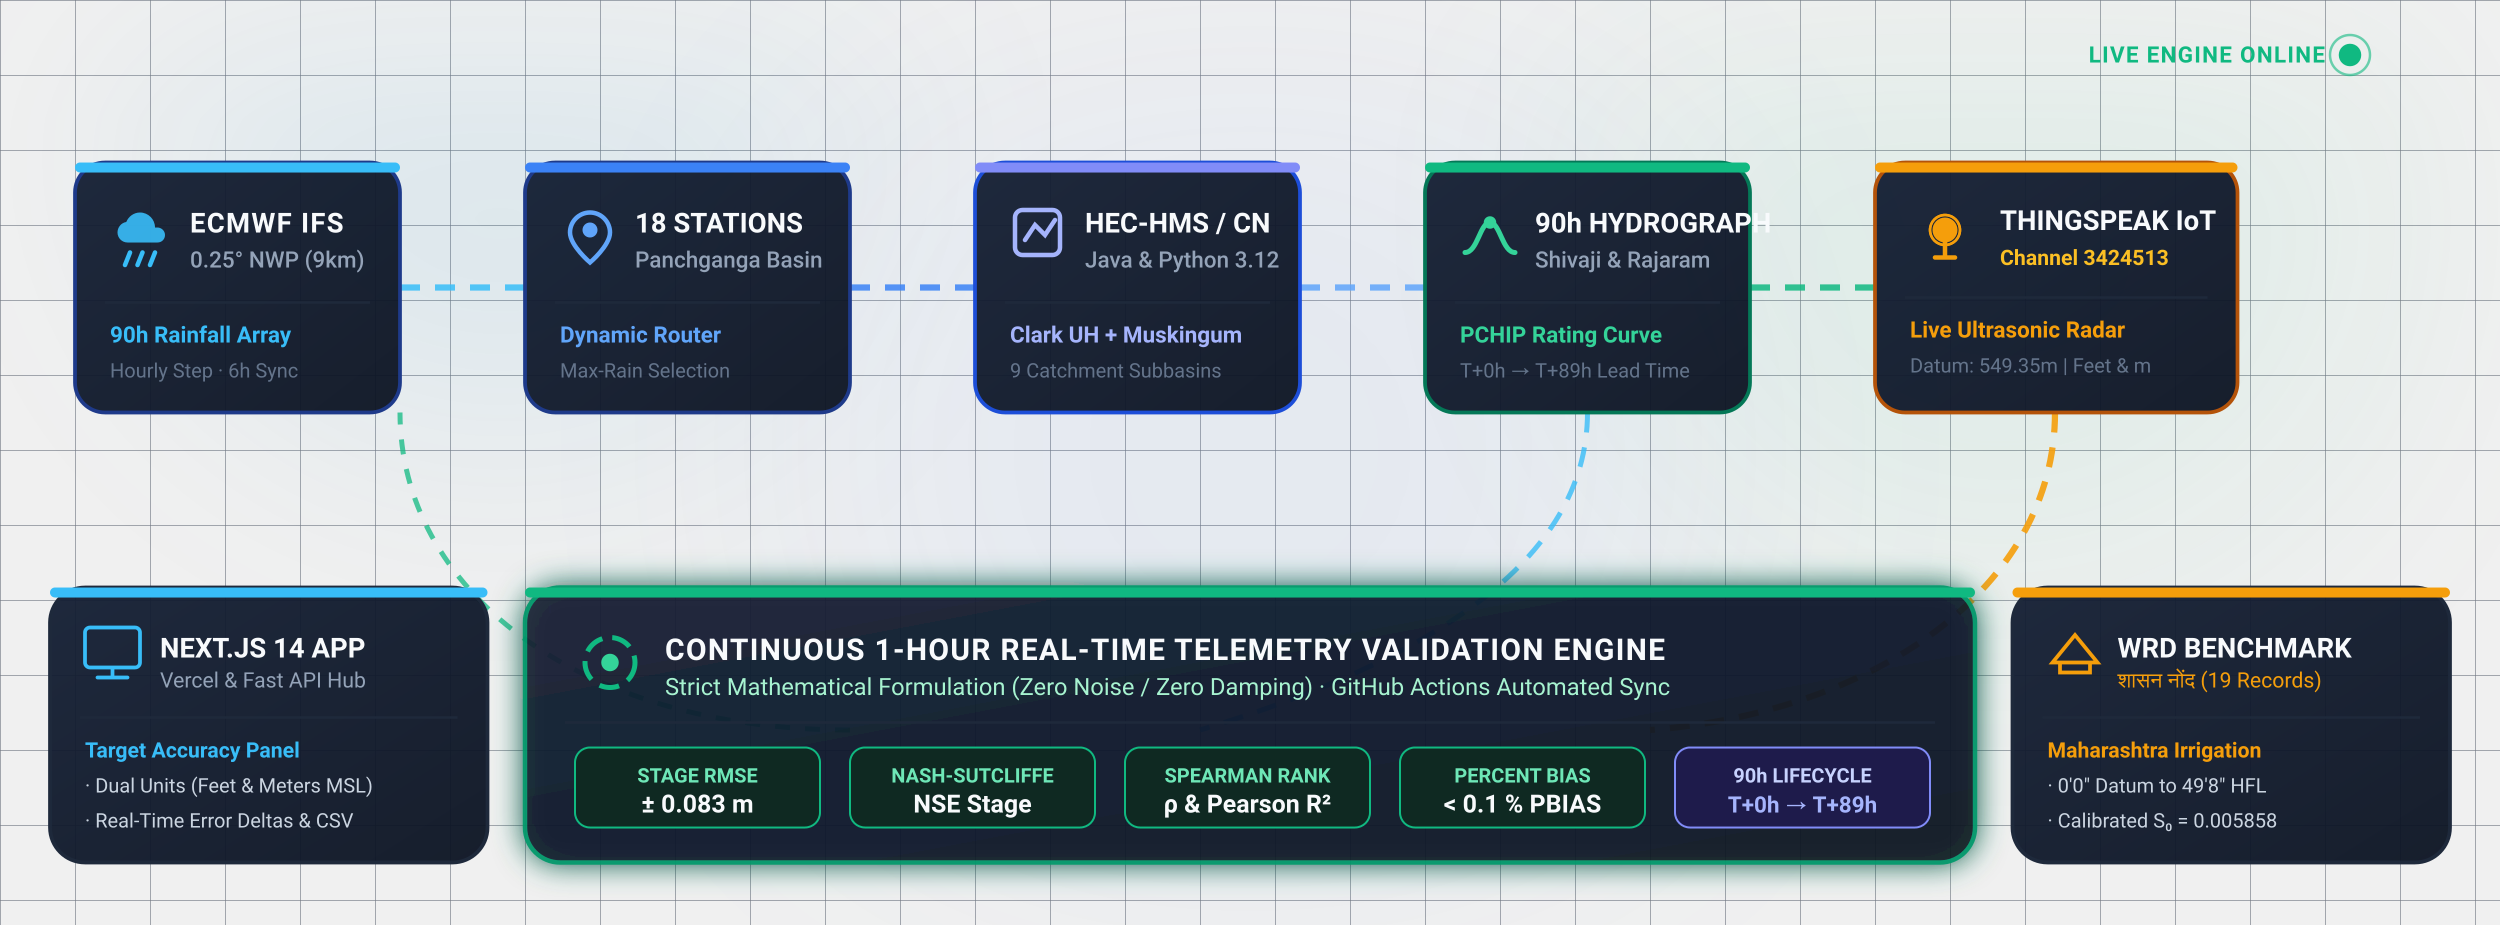
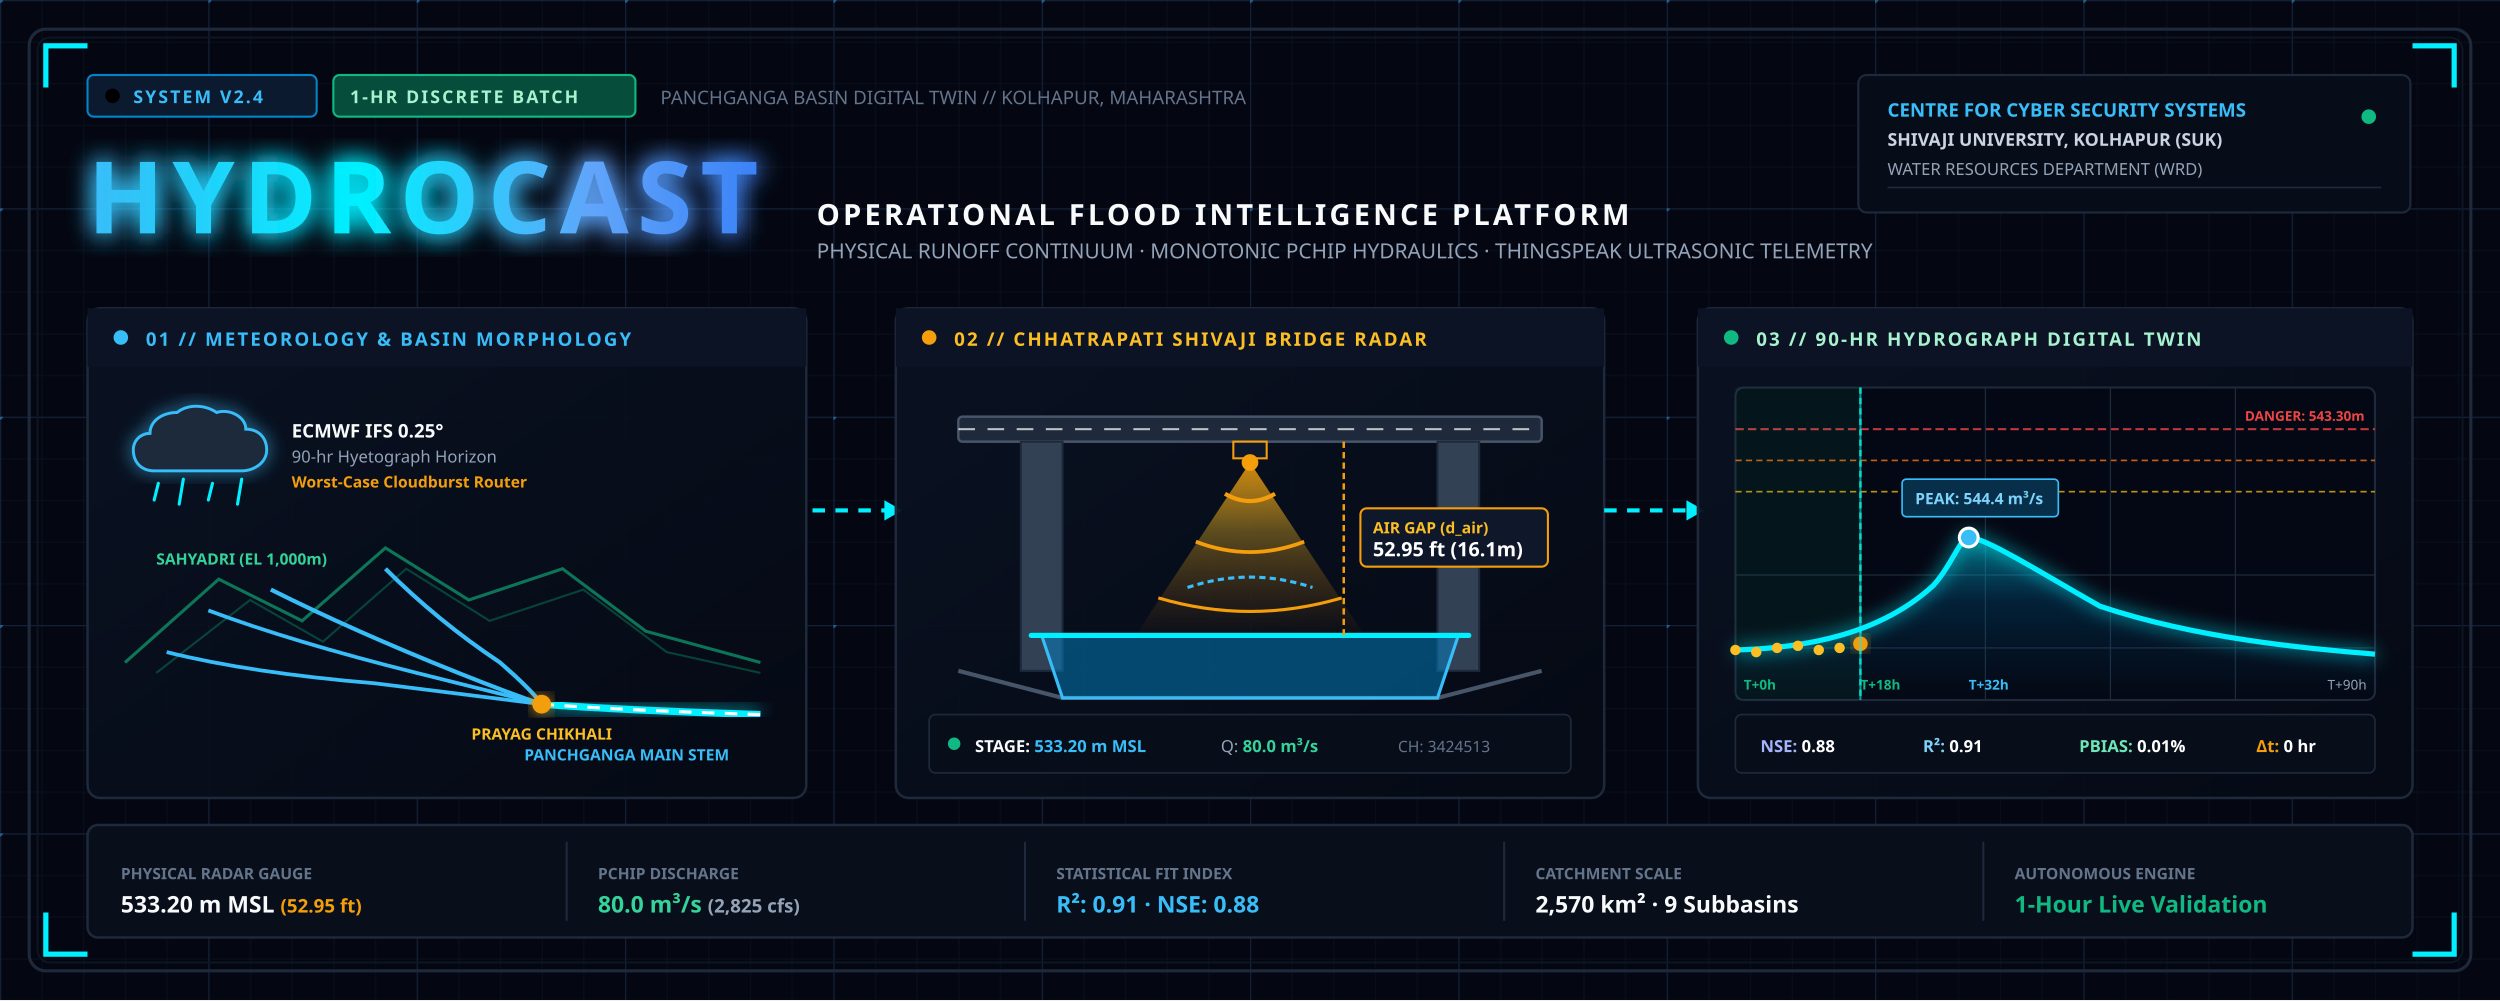
- <svg xmlns="http://www.w3.org/2000/svg" viewBox="0 0 1000 370" width="100%" height="100%" style="background: linear-gradient(135deg, #070d18 0%, #0c1527 50%, #091122 100%); border-radius: 16px; border: 1px solid #1e293b; font-family: -apple-system, BlinkMacSystemFont, 'Segoe UI', Roboto, Helvetica, Arial, sans-serif;">
+ <svg xmlns="http://www.w3.org/2000/svg" viewBox="0 0 1200 480" width="100%" height="100%" style="background: #040711; font-family: 'JetBrains Mono', 'Segoe UI', -apple-system, monospace; border-radius: 12px; border: 1px solid #1e293b;">
  <defs>
-     <pattern id="grid" width="30" height="30" patternUnits="userSpaceOnUse">
-       <path d="M 30 0 L 0 0 0 30" fill="none" stroke="#1e293b" stroke-width="0.5" stroke-opacity="0.6" />
+     <pattern id="hud-grid-fine" width="20" height="20" patternUnits="userSpaceOnUse">
+       <path d="M 20 0 L 0 0 0 20" fill="none" stroke="#0c1424" stroke-width="0.6" />
+     </pattern>
+     <pattern id="hud-grid-major" width="100" height="100" patternUnits="userSpaceOnUse">
+       <rect width="100" height="100" fill="url(#hud-grid-fine)" />
+       <path d="M 100 0 L 0 0 0 100" fill="none" stroke="#132038" stroke-width="1.2" />
+       <circle cx="0" cy="0" r="1.5" fill="#38bdf8" opacity="0.4" />
    </pattern>
    <filter id="glow-cyan" x="-20%" y="-20%" width="140%" height="140%">
-       <feGaussianBlur stdDeviation="6" result="blur" />
-       <feComposite in="SourceGraphic" in2="blur" operator="over" />
-     </filter>
-     <filter id="glow-blue" x="-20%" y="-20%" width="140%" height="140%">
-       <feGaussianBlur stdDeviation="6" result="blur" />
-       <feComposite in="SourceGraphic" in2="blur" operator="over" />
-     </filter>
-     <filter id="glow-emerald" x="-20%" y="-20%" width="140%" height="140%">
-       <feGaussianBlur stdDeviation="6" result="blur" />
-       <feComposite in="SourceGraphic" in2="blur" operator="over" />
+       <feGaussianBlur stdDeviation="4" result="blur" />
+       <feMerge>
+         <feMergeNode in="blur" />
+         <feMergeNode in="SourceGraphic" />
+       </feMerge>
+     </filter>
+     <filter id="glow-neon" x="-30%" y="-30%" width="160%" height="160%">
+       <feGaussianBlur stdDeviation="6" result="blur1" />
+       <feGaussianBlur stdDeviation="2" result="blur2" />
+       <feMerge>
+         <feMergeNode in="blur1" />
+         <feMergeNode in="blur2" />
+         <feMergeNode in="SourceGraphic" />
+       </feMerge>
    </filter>
    <filter id="glow-amber" x="-20%" y="-20%" width="140%" height="140%">
-       <feGaussianBlur stdDeviation="6" result="blur" />
-       <feComposite in="SourceGraphic" in2="blur" operator="over" />
-     </filter>
-     <linearGradient id="stream-gradient" x1="0%" y1="0%" x2="100%" y2="0%">
+       <feGaussianBlur stdDeviation="4" result="blur" />
+       <feMerge>
+         <feMergeNode in="blur" />
+         <feMergeNode in="SourceGraphic" />
+       </feMerge>
+     </filter>
+     <filter id="glow-green" x="-30%" y="-30%" width="160%" height="160%">
+       <feGaussianBlur stdDeviation="4" result="blur" />
+       <feMerge>
+         <feMergeNode in="blur" />
+         <feMergeNode in="SourceGraphic" />
+       </feMerge>
+     </filter>
+     <linearGradient id="brand-grad" x1="0%" y1="0%" x2="100%" y2="0%">
      <stop offset="0%" stop-color="#38bdf8" />
-       <stop offset="50%" stop-color="#3b82f6" />
-       <stop offset="100%" stop-color="#10b981" />
-     </linearGradient>
-     <linearGradient id="radar-beam" x1="0%" y1="0%" x2="0%" y2="100%">
-       <stop offset="0%" stop-color="#f59e0b" stop-opacity="0.8" />
-       <stop offset="100%" stop-color="#f59e0b" stop-opacity="0.05" />
-     </linearGradient>
-     <linearGradient id="card-grad" x1="0%" y1="0%" x2="100%" y2="100%">
-       <stop offset="0%" stop-color="#131e33" stop-opacity="0.95" />
-       <stop offset="100%" stop-color="#0b1322" stop-opacity="0.95" />
+       <stop offset="40%" stop-color="#00f0ff" />
+       <stop offset="75%" stop-color="#60a5fa" />
+       <stop offset="100%" stop-color="#3b82f6" />
+     </linearGradient>
+     <linearGradient id="hydro-fill" x1="0%" y1="0%" x2="0%" y2="100%">
+       <stop offset="0%" stop-color="#00f0ff" stop-opacity="0.5" />
+       <stop offset="40%" stop-color="#0284c7" stop-opacity="0.2" />
+       <stop offset="100%" stop-color="#0369a1" stop-opacity="0.0" />
+     </linearGradient>
+     <linearGradient id="radar-cone" x1="0%" y1="0%" x2="0%" y2="100%">
+       <stop offset="0%" stop-color="#f59e0b" stop-opacity="0.85" />
+       <stop offset="40%" stop-color="#fbbf24" stop-opacity="0.35" />
+       <stop offset="100%" stop-color="#d97706" stop-opacity="0.02" />
+     </linearGradient>
+     <linearGradient id="card-panel" x1="0%" y1="0%" x2="100%" y2="100%">
+       <stop offset="0%" stop-color="#0a1222" stop-opacity="0.95" />
+       <stop offset="100%" stop-color="#050a14" stop-opacity="0.95" />
    </linearGradient>
    <style>
-       .flow-line {
-         stroke-dasharray: 8 6;
-         animation: dashFlow 20s linear infinite;
-       }
-       .flow-line-reverse {
-         stroke-dasharray: 6 6;
-         animation: dashFlowRev 15s linear infinite;
-       }
-       @keyframes dashFlow {
-         from { stroke-dashoffset: 400; }
+       @keyframes radarBeamScan {
+         0% { transform: translateY(0) scaleX(0.2); opacity: 1; }
+         60% { opacity: 0.8; }
+         100% { transform: translateY(130px) scaleX(1.3); opacity: 0; }
+       }
+       @keyframes dataStreamPulse {
+         from { stroke-dashoffset: 300; }
        to { stroke-dashoffset: 0; }
      }
-       @keyframes dashFlowRev {
-         from { stroke-dashoffset: 0; }
-         to { stroke-dashoffset: 300; }
-       }
-       .pulse-sonar {
-         transform-origin: 822px 105px;
-         animation: sonarWave 2.8s cubic-bezier(0.2, 0.8, 0.4, 1) infinite;
-       }
-       .pulse-sonar-delayed {
-         transform-origin: 822px 105px;
-         animation: sonarWave 2.8s cubic-bezier(0.2, 0.8, 0.4, 1) 1.4s infinite;
-       }
-       @keyframes sonarWave {
-         0% { r: 6px; opacity: 1; stroke-width: 2.5; }
-         100% { r: 38px; opacity: 0; stroke-width: 0.5; }
-       }
-       .loop-spin {
-         transform-origin: 500px 292px;
-         animation: spinClockwise 8s linear infinite;
-       }
-       @keyframes spinClockwise {
-         100% { transform: rotate(360deg); }
-       }
-       .beacon-dot {
-         animation: beaconGlow 2s ease-in-out infinite alternate;
-       }
-       @keyframes beaconGlow {
-         0% { opacity: 0.4; filter: drop-shadow(0 0 1px #10b981); }
-         100% { opacity: 1; filter: drop-shadow(0 0 8px #10b981); }
-       }
-       .water-ripple {
-         animation: waveShift 4s ease-in-out infinite alternate;
-       }
-       @keyframes waveShift {
-         0% { transform: translateY(0px); }
-         100% { transform: translateY(3px); }
-       }
+       @keyframes pingStatus {
+         0%, 100% { r: 4px; fill: #10b981; filter: drop-shadow(0 0 6px #10b981); }
+         50% { r: 6.5px; fill: #34d399; filter: drop-shadow(0 0 12px #34d399); }
+       }
+       @keyframes waterGlance {
+         0% { transform: translateX(0); }
+         50% { transform: translateX(8px); }
+         100% { transform: translateX(0); }
+       }
+       @keyframes rainDrop {
+         0% { transform: translateY(-10px); opacity: 0; }
+         50% { opacity: 1; }
+         100% { transform: translateY(45px); opacity: 0; }
+       }
+       @keyframes scanSweep {
+         0% { transform: translateX(0); }
+         100% { transform: translateX(95px); }
+       }
+       .radar-wave-1 { animation: radarBeamScan 2s cubic-bezier(0.2, 0.7, 0.4, 1) infinite; }
+       .radar-wave-2 { animation: radarBeamScan 2s cubic-bezier(0.2, 0.7, 0.4, 1) 0.65s infinite; }
+       .radar-wave-3 { animation: radarBeamScan 2s cubic-bezier(0.2, 0.7, 0.4, 1) 1.3s infinite; }
+       .data-flow { stroke-dasharray: 6 5; animation: dataStreamPulse 6s linear infinite; }
+       .live-dot { animation: pingStatus 1.5s infinite; }
+       .water-anim { animation: waterGlance 3s ease-in-out infinite; }
+       .rain-p1 { animation: rainDrop 1.6s ease-in infinite; }
+       .rain-p2 { animation: rainDrop 1.6s ease-in 0.5s infinite; }
+       .rain-p3 { animation: rainDrop 1.6s ease-in 1s infinite; }
+       .oscilloscope-scan { animation: scanSweep 8s ease-in-out infinite alternate; }
    </style>
  </defs>
-   <rect width="1000" height="370" fill="url(#grid)" />
-   <circle cx="200" cy="40" r="140" fill="#0284c7" opacity="0.08" filter="blur(50px)" />
-   <circle cx="500" cy="180" r="180" fill="#3b82f6" opacity="0.06" filter="blur(60px)" />
-   <circle cx="800" cy="80" r="160" fill="#10b981" opacity="0.07" filter="blur(50px)" />
-   <g fill="none">
-     <path d="M 160 115 L 210 115" stroke="#38bdf8" stroke-width="2.5" class="flow-line" opacity="0.85" />
-     <path d="M 340 115 L 390 115" stroke="#3b82f6" stroke-width="2.5" class="flow-line" opacity="0.85" />
-     <path d="M 520 115 L 570 115" stroke="#60a5fa" stroke-width="2.5" class="flow-line" opacity="0.85" />
-     <path d="M 700 115 L 750 115" stroke="#10b981" stroke-width="2.5" class="flow-line" opacity="0.85" />
-     <path d="M 822 165 C 822 235, 750 285, 660 292" stroke="#f59e0b" stroke-width="2.5" class="flow-line" opacity="0.9" />
-     <path d="M 635 165 C 635 225, 570 265, 480 292" stroke="#38bdf8" stroke-width="2" class="flow-line" opacity="0.8" />
-     <path d="M 340 292 C 230 292, 160 235, 160 165" stroke="#10b981" stroke-width="2" class="flow-line-reverse" opacity="0.75" />
-   </g>
-   <g transform="translate(30, 65)">
-     <rect width="130" height="100" rx="12" fill="url(#card-grad)" stroke="#1e3a8a" stroke-width="1.5" />
-     <rect x="0" y="0" width="130" height="4" rx="2" fill="#38bdf8" />
-     <g transform="translate(14, 16)">
-       <path d="M 18 10 C 18 6.7 15.3 4 12 4 C 9.5 4 7.4 5.6 6.5 7.8 C 4.5 8.1 3 9.9 3 12 C 3 14.2 4.8 16 7 16 L 19 16 C 20.7 16 22 14.7 22 13 C 22 11.4 20.7 10.1 19.1 10 Z" fill="#38bdf8" opacity="0.9" />
-       <line x1="8" y1="20" x2="6" y2="25" stroke="#38bdf8" stroke-width="1.8" stroke-linecap="round" class="water-ripple" />
-       <line x1="13" y1="20" x2="11" y2="25" stroke="#38bdf8" stroke-width="1.8" stroke-linecap="round" class="water-ripple" style="animation-delay: 0.5s;" />
-       <line x1="18" y1="20" x2="16" y2="25" stroke="#38bdf8" stroke-width="1.8" stroke-linecap="round" class="water-ripple" style="animation-delay: 0.9s;" />
-     </g>
-     <text x="46" y="28" fill="#f8fafc" font-size="11" font-weight="700" letter-spacing="0.5">ECMWF IFS</text>
-     <text x="46" y="42" fill="#94a3b8" font-size="9" font-weight="500">0.25° NWP (9km)</text>
-     <line x1="12" y1="56" x2="118" y2="56" stroke="#1e293b" stroke-width="1" />
-     <text x="14" y="72" fill="#38bdf8" font-size="9" font-weight="600">90h Rainfall Array</text>
-     <text x="14" y="86" fill="#64748b" font-size="8">Hourly Step · 6h Sync</text>
-   </g>
-   <g transform="translate(210, 65)">
-     <rect width="130" height="100" rx="12" fill="url(#card-grad)" stroke="#1e3a8a" stroke-width="1.5" />
-     <rect x="0" y="0" width="130" height="4" rx="2" fill="#3b82f6" />
-     <g transform="translate(14, 18)">
-       <path d="M 12 2 C 7.6 2 4 5.6 4 10 C 4 15.2 12 22 12 22 C 12 22 20 15.2 20 10 C 20 5.6 16.4 2 12 2 Z" fill="none" stroke="#60a5fa" stroke-width="1.8" />
-       <circle cx="12" cy="9" r="3" fill="#60a5fa" />
-     </g>
-     <text x="44" y="28" fill="#f8fafc" font-size="11" font-weight="700">18 STATIONS</text>
-     <text x="44" y="42" fill="#94a3b8" font-size="9" font-weight="500">Panchganga Basin</text>
-     <line x1="12" y1="56" x2="118" y2="56" stroke="#1e293b" stroke-width="1" />
-     <text x="14" y="72" fill="#60a5fa" font-size="9" font-weight="600">Dynamic Router</text>
-     <text x="14" y="86" fill="#64748b" font-size="8">Max-Rain Selection</text>
-   </g>
-   <g transform="translate(390, 65)">
-     <rect width="130" height="100" rx="12" fill="url(#card-grad)" stroke="#1d4ed8" stroke-width="1.5" />
-     <rect x="0" y="0" width="130" height="4" rx="2" fill="#818cf8" />
-     <g transform="translate(14, 16)">
-       <rect x="2" y="3" width="18" height="18" rx="3" fill="none" stroke="#a5b4fc" stroke-width="1.8" />
-       <path d="M 6 15 L 10 9 L 14 13 L 18 7" fill="none" stroke="#a5b4fc" stroke-width="1.8" stroke-linecap="round" />
-     </g>
-     <text x="44" y="28" fill="#f8fafc" font-size="11" font-weight="700">HEC-HMS / CN</text>
-     <text x="44" y="42" fill="#94a3b8" font-size="9" font-weight="500">Java &amp; Python 3.12</text>
-     <line x1="12" y1="56" x2="118" y2="56" stroke="#1e293b" stroke-width="1" />
-     <text x="14" y="72" fill="#a5b4fc" font-size="9" font-weight="600">Clark UH + Muskingum</text>
-     <text x="14" y="86" fill="#64748b" font-size="8">9 Catchment Subbasins</text>
-   </g>
-   <g transform="translate(570, 65)">
-     <rect width="130" height="100" rx="12" fill="url(#card-grad)" stroke="#047857" stroke-width="1.5" />
-     <rect x="0" y="0" width="130" height="4" rx="2" fill="#10b981" />
-     <g transform="translate(14, 18)">
-       <path d="M 2 18 C 7 18 8 6 12 6 C 16 6 17 18 22 18" fill="none" stroke="#34d399" stroke-width="2" stroke-linecap="round" />
-       <circle cx="12" cy="6" r="2.5" fill="#34d399" />
-     </g>
-     <text x="44" y="28" fill="#f8fafc" font-size="11" font-weight="700">90h HYDROGRAPH</text>
-     <text x="44" y="42" fill="#94a3b8" font-size="9" font-weight="500">Shivaji &amp; Rajaram</text>
-     <line x1="12" y1="56" x2="118" y2="56" stroke="#1e293b" stroke-width="1" />
-     <text x="14" y="72" fill="#34d399" font-size="9" font-weight="600">PCHIP Rating Curve</text>
-     <text x="14" y="86" fill="#64748b" font-size="8">T+0h → T+89h Lead Time</text>
-   </g>
-   <g transform="translate(750, 65)">
-     <rect width="145" height="100" rx="12" fill="url(#card-grad)" stroke="#b45309" stroke-width="1.5" />
-     <rect x="0" y="0" width="145" height="4" rx="2" fill="#f59e0b" />
-     <circle cx="28" cy="27" r="6" fill="none" stroke="#f59e0b" class="pulse-sonar" />
-     <circle cx="28" cy="27" r="6" fill="none" stroke="#f59e0b" class="pulse-sonar-delayed" />
-     <g transform="translate(18, 16)">
-       <circle cx="10" cy="11" r="5" fill="#f59e0b" />
-       <path d="M 10 16 L 10 22 M 6 22 L 14 22" stroke="#f59e0b" stroke-width="1.8" stroke-linecap="round" />
-     </g>
-     <text x="50" y="27" fill="#f8fafc" font-size="11" font-weight="700">THINGSPEAK IoT</text>
-     <text x="50" y="41" fill="#fbbf24" font-size="8.5" font-weight="600">Channel 3424513</text>
-     <line x1="12" y1="54" x2="133" y2="54" stroke="#1e293b" stroke-width="1" />
-     <text x="14" y="70" fill="#f59e0b" font-size="9" font-weight="600">Live Ultrasonic Radar</text>
-     <text x="14" y="84" fill="#64748b" font-size="8">Datum: 549.35m | Feet &amp; m</text>
-   </g>
-   <g transform="translate(210, 235)">
-     <rect width="580" height="110" rx="14" fill="url(#card-grad)" stroke="#059669" stroke-width="1.8" filter="url(#glow-emerald)" opacity="0.95" />
-     <rect x="0" y="0" width="580" height="4" rx="2" fill="#10b981" />
-     <g transform="translate(20, 16)">
-       <g transform="translate(14, 14)">
-         <circle cx="0" cy="0" r="10" fill="none" stroke="#10b981" stroke-width="2" stroke-dasharray="8 4" class="loop-spin" />
-         <circle cx="0" cy="0" r="3.5" fill="#34d399" />
-       </g>
-       <text x="36" y="13" fill="#f8fafc" font-size="12" font-weight="700" letter-spacing="0.5">CONTINUOUS 1-HOUR REAL-TIME TELEMETRY VALIDATION ENGINE</text>
-       <text x="36" y="27" fill="#a7f3d0" font-size="9.5">Strict Mathematical Formulation (Zero Noise / Zero Damping) · GitHub Actions Automated Sync</text>
-     </g>
-     <line x1="16" y1="54" x2="564" y2="54" stroke="#1e293b" stroke-width="1" />
-     <g transform="translate(20, 64)">
-       <rect width="98" height="32" rx="6" fill="#0f2922" stroke="#10b981" stroke-width="0.8" />
-       <text x="49" y="14" text-anchor="middle" fill="#6ee7b7" font-size="8" font-weight="600">STAGE RMSE</text>
-       <text x="49" y="26" text-anchor="middle" fill="#f8fafc" font-size="10" font-weight="700">± 0.083 m</text>
-     </g>
-     <g transform="translate(130, 64)">
-       <rect width="98" height="32" rx="6" fill="#0f2922" stroke="#10b981" stroke-width="0.8" />
-       <text x="49" y="14" text-anchor="middle" fill="#6ee7b7" font-size="8" font-weight="600">NASH-SUTCLIFFE</text>
-       <text x="49" y="26" text-anchor="middle" fill="#f8fafc" font-size="10" font-weight="700">NSE Stage</text>
-     </g>
-     <g transform="translate(240, 64)">
-       <rect width="98" height="32" rx="6" fill="#0f2922" stroke="#10b981" stroke-width="0.8" />
-       <text x="49" y="14" text-anchor="middle" fill="#6ee7b7" font-size="8" font-weight="600">SPEARMAN RANK</text>
-       <text x="49" y="26" text-anchor="middle" fill="#f8fafc" font-size="10" font-weight="700">ρ &amp; Pearson R²</text>
-     </g>
-     <g transform="translate(350, 64)">
-       <rect width="98" height="32" rx="6" fill="#0f2922" stroke="#10b981" stroke-width="0.8" />
-       <text x="49" y="14" text-anchor="middle" fill="#6ee7b7" font-size="8" font-weight="600">PERCENT BIAS</text>
-       <text x="49" y="26" text-anchor="middle" fill="#f8fafc" font-size="10" font-weight="700">&lt; 0.1 % PBIAS</text>
-     </g>
-     <g transform="translate(460, 64)">
-       <rect width="102" height="32" rx="6" fill="#1e1b4b" stroke="#818cf8" stroke-width="0.8" />
-       <text x="51" y="14" text-anchor="middle" fill="#c7d2fe" font-size="8" font-weight="600">90h LIFECYCLE</text>
-       <text x="51" y="26" text-anchor="middle" fill="#a5b4fc" font-size="9" font-weight="700">T+0h → T+89h</text>
-     </g>
-   </g>
-   <g transform="translate(20, 235)">
-     <rect width="175" height="110" rx="14" fill="url(#card-grad)" stroke="#1e293b" stroke-width="1.5" />
-     <rect x="0" y="0" width="175" height="4" rx="2" fill="#38bdf8" />
-     <g transform="translate(14, 16)">
-       <rect x="0" y="0" width="22" height="16" rx="2" fill="none" stroke="#38bdf8" stroke-width="1.5" />
-       <line x1="5" y1="20" x2="17" y2="20" stroke="#38bdf8" stroke-width="1.5" stroke-linecap="round" />
-       <line x1="11" y1="16" x2="11" y2="20" stroke="#38bdf8" stroke-width="1.5" />
-       <text x="30" y="12" fill="#f8fafc" font-size="11" font-weight="700">NEXT.JS 14 APP</text>
-       <text x="30" y="24" fill="#94a3b8" font-size="8.5">Vercel &amp; Fast API Hub</text>
-     </g>
-     <line x1="12" y1="52" x2="163" y2="52" stroke="#1e293b" stroke-width="1" />
-     <text x="14" y="68" fill="#38bdf8" font-size="8.5" font-weight="600">Target Accuracy Panel</text>
-     <text x="14" y="82" fill="#cbd5e1" font-size="8">· Dual Units (Feet &amp; Meters MSL)</text>
-     <text x="14" y="96" fill="#cbd5e1" font-size="8">· Real-Time Error Deltas &amp; CSV</text>
-   </g>
-   <g transform="translate(805, 235)">
-     <rect width="175" height="110" rx="14" fill="url(#card-grad)" stroke="#1e293b" stroke-width="1.5" />
-     <rect x="0" y="0" width="175" height="4" rx="2" fill="#f59e0b" />
-     <g transform="translate(14, 16)">
-       <path d="M 2 14 L 11 3 L 20 14 Z M 5 14 L 5 18 L 17 18 L 17 14" fill="none" stroke="#f59e0b" stroke-width="1.5" />
-       <text x="28" y="12" fill="#f8fafc" font-size="11" font-weight="700">WRD BENCHMARK</text>
-       <text x="28" y="24" fill="#f59e0b" font-size="8.5">शासन नोंद (19 Records)</text>
-     </g>
-     <line x1="12" y1="52" x2="163" y2="52" stroke="#1e293b" stroke-width="1" />
-     <text x="14" y="68" fill="#f59e0b" font-size="8.5" font-weight="600">Maharashtra Irrigation</text>
-     <text x="14" y="82" fill="#cbd5e1" font-size="8">· 0'0" Datum to 49'8" HFL</text>
-     <text x="14" y="96" fill="#cbd5e1" font-size="8">· Calibrated S₀ = 0.005858</text>
-   </g>
-   <g transform="translate(940, 22)">
-     <circle cx="0" cy="0" r="4.5" fill="#10b981" class="beacon-dot" />
-     <circle cx="0" cy="0" r="8" fill="none" stroke="#10b981" stroke-width="1" opacity="0.6" />
-     <text x="-10" y="3" text-anchor="end" fill="#10b981" font-size="9" font-weight="700" letter-spacing="0.5">LIVE ENGINE ONLINE</text>
+   <rect width="1200" height="480" fill="#040711" />
+   <rect width="1200" height="480" fill="url(#hud-grid-major)" />
+   <rect x="14" y="14" width="1172" height="452" rx="8" fill="none" stroke="#1e293b" stroke-width="1.5" />
+   <rect x="18" y="18" width="1164" height="444" rx="6" fill="none" stroke="#0e1726" stroke-width="0.8" />
+   <path d="M 22 42 L 22 22 L 42 22" fill="none" stroke="#00f0ff" stroke-width="2.5" />
+   <path d="M 1178 42 L 1178 22 L 1158 22" fill="none" stroke="#00f0ff" stroke-width="2.5" />
+   <path d="M 22 438 L 22 458 L 42 458" fill="none" stroke="#00f0ff" stroke-width="2.5" />
+   <path d="M 1178 438 L 1178 458 L 1158 458" fill="none" stroke="#00f0ff" stroke-width="2.5" />
+   <g transform="translate(42, 36)">
+     <g transform="translate(0, 0)">
+       <rect width="110" height="20" rx="3" fill="#0c1a30" stroke="#0284c7" stroke-width="1" />
+       <circle cx="12" cy="10" r="3.5" class="live-dot" />
+       <text x="22" y="13.5" fill="#38bdf8" font-size="8.5" font-weight="900" letter-spacing="1">SYSTEM V2.4</text>
+       <rect x="118" y="0" width="145" height="20" rx="3" fill="#064e3b" stroke="#10b981" stroke-width="1" />
+       <text x="126" y="13.5" fill="#a7f3d0" font-size="8.5" font-weight="900" letter-spacing="1">1-HR DISCRETE BATCH</text>
+       <text x="275" y="14" fill="#64748b" font-size="9">PANCHGANGA BASIN DIGITAL TWIN // KOLHAPUR, MAHARASHTRA</text>
+     </g>
+     <g transform="translate(0, 32)">
+       <text x="0" y="44" fill="url(#brand-grad)" font-size="48" font-weight="900" letter-spacing="4" filter="url(#glow-neon)">HYDROCAST</text>
+       <text x="350" y="40" fill="#f8fafc" font-size="14" font-weight="800" letter-spacing="1.5">OPERATIONAL FLOOD INTELLIGENCE PLATFORM</text>
+       <text x="350" y="56" fill="#94a3b8" font-size="10" font-weight="500">PHYSICAL RUNOFF CONTINUUM · MONOTONIC PCHIP HYDRAULICS · THINGSPEAK ULTRASONIC TELEMETRY</text>
+     </g>
+     <g transform="translate(850, 0)">
+       <rect width="265" height="66" rx="4" fill="#070d18" stroke="#1e293b" stroke-width="1" />
+       <text x="14" y="20" fill="#38bdf8" font-size="9" font-weight="800">CENTRE FOR CYBER SECURITY SYSTEMS</text>
+       <text x="14" y="34" fill="#cbd5e1" font-size="8.5" font-weight="600">SHIVAJI UNIVERSITY, KOLHAPUR (SUK)</text>
+       <text x="14" y="48" fill="#94a3b8" font-size="8">WATER RESOURCES DEPARTMENT (WRD)</text>
+       <line x1="14" y1="54" x2="251" y2="54" stroke="#1e293b" stroke-width="0.8" />
+       <circle cx="245" cy="20" r="3.5" fill="#10b981" />
+     </g>
+   </g>
+   <g transform="translate(42, 148)">
+     <rect width="345" height="235" rx="6" fill="url(#card-panel)" stroke="#1e293b" stroke-width="1.2" />
+     <path d="M 0 0 L 345 0 L 345 28 L 0 28 Z" fill="#0b1324" />
+     <circle cx="16" cy="14" r="3.5" fill="#38bdf8" />
+     <text x="28" y="18" fill="#38bdf8" font-size="9" font-weight="900" letter-spacing="1">01 // METEOROLOGY &amp; BASIN MORPHOLOGY</text>
+     <g transform="translate(18, 42)">
+       <path d="M 12 18 C 12 12, 18 8, 25 8 C 30 4, 38 4, 44 8 C 50 6, 58 10, 58 16 C 64 16, 68 20, 68 26 C 68 32, 62 36, 56 36 L 14 36 C 8 36, 4 32, 4 26 C 4 21, 8 18, 12 18 Z" fill="#1e293b" stroke="#38bdf8" stroke-width="1.4" filter="url(#glow-cyan)" />
+       <g stroke="#00f0ff" stroke-width="1.5" stroke-linecap="round">
+         <line x1="16" y1="42" x2="14" y2="50" class="rain-p1" />
+         <line x1="28" y1="40" x2="26" y2="52" class="rain-p2" />
+         <line x1="42" y1="42" x2="40" y2="50" class="rain-p3" />
+         <line x1="56" y1="40" x2="54" y2="52" class="rain-p1" />
+       </g>
+       <text x="80" y="20" fill="#f8fafc" font-size="9" font-weight="800">ECMWF IFS 0.25°</text>
+       <text x="80" y="32" fill="#94a3b8" font-size="8">90-hr Hyetograph Horizon</text>
+       <text x="80" y="44" fill="#f59e0b" font-size="7.5" font-weight="700">Worst-Case Cloudburst Router</text>
+     </g>
+     <g transform="translate(18, 105)">
+       <path d="M 0 65 L 45 25 L 85 45 L 125 10 L 165 35 L 210 20 L 250 50 L 305 65" fill="none" stroke="#10b981" stroke-width="1.5" opacity="0.6" />
+       <path d="M 15 70 L 60 35 L 95 55 L 135 20 L 175 45 L 220 30 L 260 60 L 305 70" fill="none" stroke="#059669" stroke-width="1" opacity="0.4" />
+       <path d="M 20 60 Q 60 70 120 75 Q 160 80 200 85" fill="none" stroke="#38bdf8" stroke-width="1.8" />
+       <path d="M 40 40 Q 80 55 140 70 Q 180 80 200 85" fill="none" stroke="#38bdf8" stroke-width="1.8" />
+       <path d="M 70 30 Q 110 50 160 70 Q 185 80 200 85" fill="none" stroke="#38bdf8" stroke-width="2" />
+       <path d="M 125 20 Q 150 45 180 65 Q 195 78 200 85" fill="none" stroke="#38bdf8" stroke-width="2" />
+       <path d="M 200 85 Q 240 88 305 90" fill="none" stroke="#00f0ff" stroke-width="3.5" filter="url(#glow-cyan)" />
+       <path d="M 200 85 Q 240 88 305 90" fill="none" stroke="#ffffff" stroke-width="1.5" class="data-flow" />
+       <circle cx="200" cy="85" r="4.5" fill="#f59e0b" filter="url(#glow-amber)" />
+       <text x="200" y="102" fill="#fbbf24" font-size="7.5" font-weight="800" text-anchor="middle">PRAYAG CHIKHALI</text>
+       <text x="15" y="18" fill="#34d399" font-size="7.5" font-weight="700">SAHYADRI (EL 1,000m)</text>
+       <text x="290" y="112" fill="#38bdf8" font-size="7.5" font-weight="800" text-anchor="end">PANCHGANGA MAIN STEM</text>
+     </g>
+   </g>
+   <g transform="translate(390, 245)" stroke="#00f0ff" fill="none">
+     <line x1="0" y1="0" x2="35" y2="0" stroke-width="2" class="data-flow" />
+     <polygon points="35,-4 42,0 35,4" fill="#00f0ff" />
+   </g>
+   <g transform="translate(430, 148)">
+     <rect width="340" height="235" rx="6" fill="url(#card-panel)" stroke="#1e293b" stroke-width="1.2" />
+     <path d="M 0 0 L 340 0 L 340 28 L 0 28 Z" fill="#0b1324" />
+     <circle cx="16" cy="14" r="3.5" fill="#f59e0b" />
+     <text x="28" y="18" fill="#fbbf24" font-size="9" font-weight="900" letter-spacing="1">02 // CHHATRAPATI SHIVAJI BRIDGE RADAR</text>
+     <g transform="translate(20, 42)">
+       <rect x="10" y="10" width="280" height="12" rx="2" fill="#1e293b" stroke="#475569" stroke-width="1.2" />
+       <line x1="10" y1="16" x2="290" y2="16" stroke="#ffffff" stroke-width="1" stroke-dasharray="8 6" opacity="0.7" />
+       <rect x="40" y="22" width="20" height="110" fill="#334155" stroke="#1e293b" stroke-width="1" />
+       <rect x="240" y="22" width="20" height="110" fill="#334155" stroke="#1e293b" stroke-width="1" />
+       <path d="M 10 132 L 60 145 L 240 145 L 290 132" fill="none" stroke="#475569" stroke-width="2" />
+       <path d="M 50 115 L 60 145 L 240 145 L 250 115 Z" fill="#0284c7" fill-opacity="0.5" stroke="#38bdf8" stroke-width="1.5" />
+       <line x1="45" y1="115" x2="255" y2="115" stroke="#00f0ff" stroke-width="2.5" stroke-linecap="round" class="water-anim" />
+       <g transform="translate(150, 22)">
+         <rect x="-8" y="0" width="16" height="8" fill="#0f172a" stroke="#f59e0b" stroke-width="1" />
+         <circle cx="0" cy="10" r="4" fill="#f59e0b" />
+         <polygon points="0,10 -55,93 55,93" fill="url(#radar-cone)" />
+         <path d="M -12 25 Q 0 32 12 25" fill="none" stroke="#f59e0b" stroke-width="2" class="radar-wave-1" />
+         <path d="M -26 48 Q 0 58 26 48" fill="none" stroke="#f59e0b" stroke-width="1.8" class="radar-wave-2" />
+         <path d="M -44 75 Q 0 88 44 75" fill="none" stroke="#f59e0b" stroke-width="1.5" class="radar-wave-3" />
+         <path d="M -30 70 Q 0 60 30 70" fill="none" stroke="#38bdf8" stroke-width="1.5" stroke-dasharray="3 2" />
+       </g>
+       <g transform="translate(195, 22)">
+         <line x1="0" y1="0" x2="0" y2="93" stroke="#f59e0b" stroke-width="1.2" stroke-dasharray="3 2" />
+         <rect x="8" y="32" width="90" height="28" rx="3" fill="#0f172a" stroke="#f59e0b" stroke-width="1" />
+         <text x="14" y="44" fill="#fbbf24" font-size="7.5" font-weight="900">AIR GAP (d_air)</text>
+         <text x="14" y="55" fill="#ffffff" font-size="9.5" font-weight="900">52.95 ft (16.1m)</text>
+       </g>
+     </g>
+     <g transform="translate(16, 195)">
+       <rect width="308" height="28" rx="3" fill="#070e1a" stroke="#1e293b" stroke-width="0.8" />
+       <circle cx="12" cy="14" r="3" fill="#10b981" class="live-dot" />
+       <text x="22" y="18" fill="#f8fafc" font-size="8" font-weight="800">STAGE: <tspan fill="#38bdf8">533.20 m MSL</tspan>
+       </text>
+       <text x="140" y="18" fill="#94a3b8" font-size="8">Q: <tspan fill="#34d399" font-weight="800">80.0 m³/s</tspan>
+       </text>
+       <text x="225" y="18" fill="#64748b" font-size="7.5">CH: 3424513</text>
+     </g>
+   </g>
+   <g transform="translate(770, 245)" stroke="#00f0ff" fill="none">
+     <line x1="0" y1="0" x2="40" y2="0" stroke-width="2" class="data-flow" />
+     <polygon points="40,-4 47,0 40,4" fill="#00f0ff" />
+   </g>
+   <g transform="translate(815, 148)">
+     <rect width="343" height="235" rx="6" fill="url(#card-panel)" stroke="#1e293b" stroke-width="1.2" />
+     <path d="M 0 0 L 343 0 L 343 28 L 0 28 Z" fill="#0b1324" />
+     <circle cx="16" cy="14" r="3.5" fill="#10b981" />
+     <text x="28" y="18" fill="#a7f3d0" font-size="9" font-weight="900" letter-spacing="1">03 // 90-HR HYDROGRAPH DIGITAL TWIN</text>
+     <g transform="translate(18, 38)">
+       <rect width="307" height="150" rx="4" fill="#040814" stroke="#1e293b" stroke-width="1" />
+       <line x1="0" y1="20" x2="307" y2="20" stroke="#ef4444" stroke-width="1" stroke-dasharray="4 2" opacity="0.8" />
+       <text x="302" y="16" fill="#ef4444" font-size="6.5" font-weight="800" text-anchor="end">DANGER: 543.30m</text>
+       <line x1="0" y1="35" x2="307" y2="35" stroke="#f97316" stroke-width="0.8" stroke-dasharray="3 2" opacity="0.8" />
+       <line x1="0" y1="50" x2="307" y2="50" stroke="#eab308" stroke-width="0.8" stroke-dasharray="3 2" opacity="0.8" />
+       <line x1="0" y1="90" x2="307" y2="90" stroke="#1e293b" stroke-width="0.6" />
+       <line x1="0" y1="125" x2="307" y2="125" stroke="#1e293b" stroke-width="0.6" />
+       <line x1="60" y1="0" x2="60" y2="150" stroke="#10b981" stroke-width="1.2" stroke-dasharray="3 2" />
+       <line x1="120" y1="0" x2="120" y2="150" stroke="#1e293b" stroke-width="0.6" />
+       <line x1="180" y1="0" x2="180" y2="150" stroke="#1e293b" stroke-width="0.6" />
+       <line x1="240" y1="0" x2="240" y2="150" stroke="#1e293b" stroke-width="0.6" />
+       <rect x="0" y="0" width="60" height="150" fill="#10b981" fill-opacity="0.08" />
+       <path d="M 0 126                 C 35 125, 70 118, 95 95                 C 104 85, 108 72, 112 72                 C 120 72, 145 88, 175 105                 C 220 120, 270 125, 307 128                 L 307 150 L 0 150 Z" fill="url(#hydro-fill)" />
+       <path d="M 0 126                 C 35 125, 70 118, 95 95                 C 104 85, 108 72, 112 72                 C 120 72, 145 88, 175 105                 C 220 120, 270 125, 307 128" fill="none" stroke="#00f0ff" stroke-width="2.5" filter="url(#glow-cyan)" />
+       <circle cx="112" cy="72" r="4.5" fill="#38bdf8" stroke="#ffffff" stroke-width="1.5" />
+       <rect x="80" y="44" width="75" height="18" rx="2" fill="#082f49" stroke="#38bdf8" stroke-width="0.8" />
+       <text x="117" y="56" fill="#7dd3fc" font-size="7.5" font-weight="900" text-anchor="middle">PEAK: 544.4 m³/s</text>
+       <g fill="#fbbf24">
+         <circle cx="0" cy="126" r="2.5" />
+         <circle cx="10" cy="127" r="2.5" />
+         <circle cx="20" cy="125" r="2.5" />
+         <circle cx="30" cy="124" r="2.5" />
+         <circle cx="40" cy="126" r="2.5" />
+         <circle cx="50" cy="125" r="2.5" />
+         <circle cx="60" cy="123" r="3.5" fill="#f59e0b" filter="url(#glow-amber)" />
+       </g>
+       <line x1="60" y1="0" x2="60" y2="150" stroke="#00f0ff" stroke-width="1" class="oscilloscope-scan" opacity="0.6" />
+       <text x="4" y="145" fill="#10b981" font-size="6.5" font-weight="800">T+0h</text>
+       <text x="60" y="145" fill="#10b981" font-size="6.5" font-weight="800">T+18h</text>
+       <text x="112" y="145" fill="#38bdf8" font-size="6.5" font-weight="800">T+32h</text>
+       <text x="303" y="145" fill="#94a3b8" font-size="6.5" text-anchor="end">T+90h</text>
+     </g>
+     <g transform="translate(18, 195)">
+       <rect width="307" height="28" rx="3" fill="#070e1a" stroke="#1e293b" stroke-width="0.8" />
+       <text x="12" y="18" fill="#a5b4fc" font-size="8" font-weight="800">NSE: <tspan fill="#ffffff">0.88</tspan>
+       </text>
+       <text x="90" y="18" fill="#7dd3fc" font-size="8" font-weight="800">R²: <tspan fill="#ffffff">0.91</tspan>
+       </text>
+       <text x="165" y="18" fill="#6ee7b7" font-size="8" font-weight="800">PBIAS: <tspan fill="#ffffff">0.01%</tspan>
+       </text>
+       <text x="250" y="18" fill="#f59e0b" font-size="8" font-weight="800">Δt: <tspan fill="#ffffff">0 hr</tspan>
+       </text>
+     </g>
+   </g>
+   <g transform="translate(42, 396)">
+     <rect width="1116" height="54" rx="5" fill="#080e1a" stroke="#1e293b" stroke-width="1.2" />
+     <g transform="translate(16, 12)">
+       <text x="0" y="14" fill="#64748b" font-size="7.5" font-weight="800">PHYSICAL RADAR GAUGE</text>
+       <text x="0" y="30" fill="#f8fafc" font-size="11" font-weight="900">533.20 m MSL <tspan fill="#f59e0b" font-size="9">(52.95 ft)</tspan>
+       </text>
+     </g>
+     <line x1="230" y1="8" x2="230" y2="46" stroke="#1e293b" stroke-width="1" />
+     <g transform="translate(245, 12)">
+       <text x="0" y="14" fill="#64748b" font-size="7.5" font-weight="800">PCHIP DISCHARGE</text>
+       <text x="0" y="30" fill="#34d399" font-size="11" font-weight="900">80.0 m³/s <tspan fill="#94a3b8" font-size="9">(2,825 cfs)</tspan>
+       </text>
+     </g>
+     <line x1="450" y1="8" x2="450" y2="46" stroke="#1e293b" stroke-width="1" />
+     <g transform="translate(465, 12)">
+       <text x="0" y="14" fill="#64748b" font-size="7.5" font-weight="800">STATISTICAL FIT INDEX</text>
+       <text x="0" y="30" fill="#38bdf8" font-size="11" font-weight="900">R²: 0.91 · NSE: 0.88</text>
+     </g>
+     <line x1="680" y1="8" x2="680" y2="46" stroke="#1e293b" stroke-width="1" />
+     <g transform="translate(695, 12)">
+       <text x="0" y="14" fill="#64748b" font-size="7.5" font-weight="800">CATCHMENT SCALE</text>
+       <text x="0" y="30" fill="#f8fafc" font-size="11" font-weight="900">2,570 km² · 9 Subbasins</text>
+     </g>
+     <line x1="910" y1="8" x2="910" y2="46" stroke="#1e293b" stroke-width="1" />
+     <g transform="translate(925, 12)">
+       <text x="0" y="14" fill="#64748b" font-size="7.5" font-weight="800">AUTONOMOUS ENGINE</text>
+       <text x="0" y="30" fill="#10b981" font-size="11" font-weight="900">1-Hour Live Validation</text>
+     </g>
  </g>
</svg>
